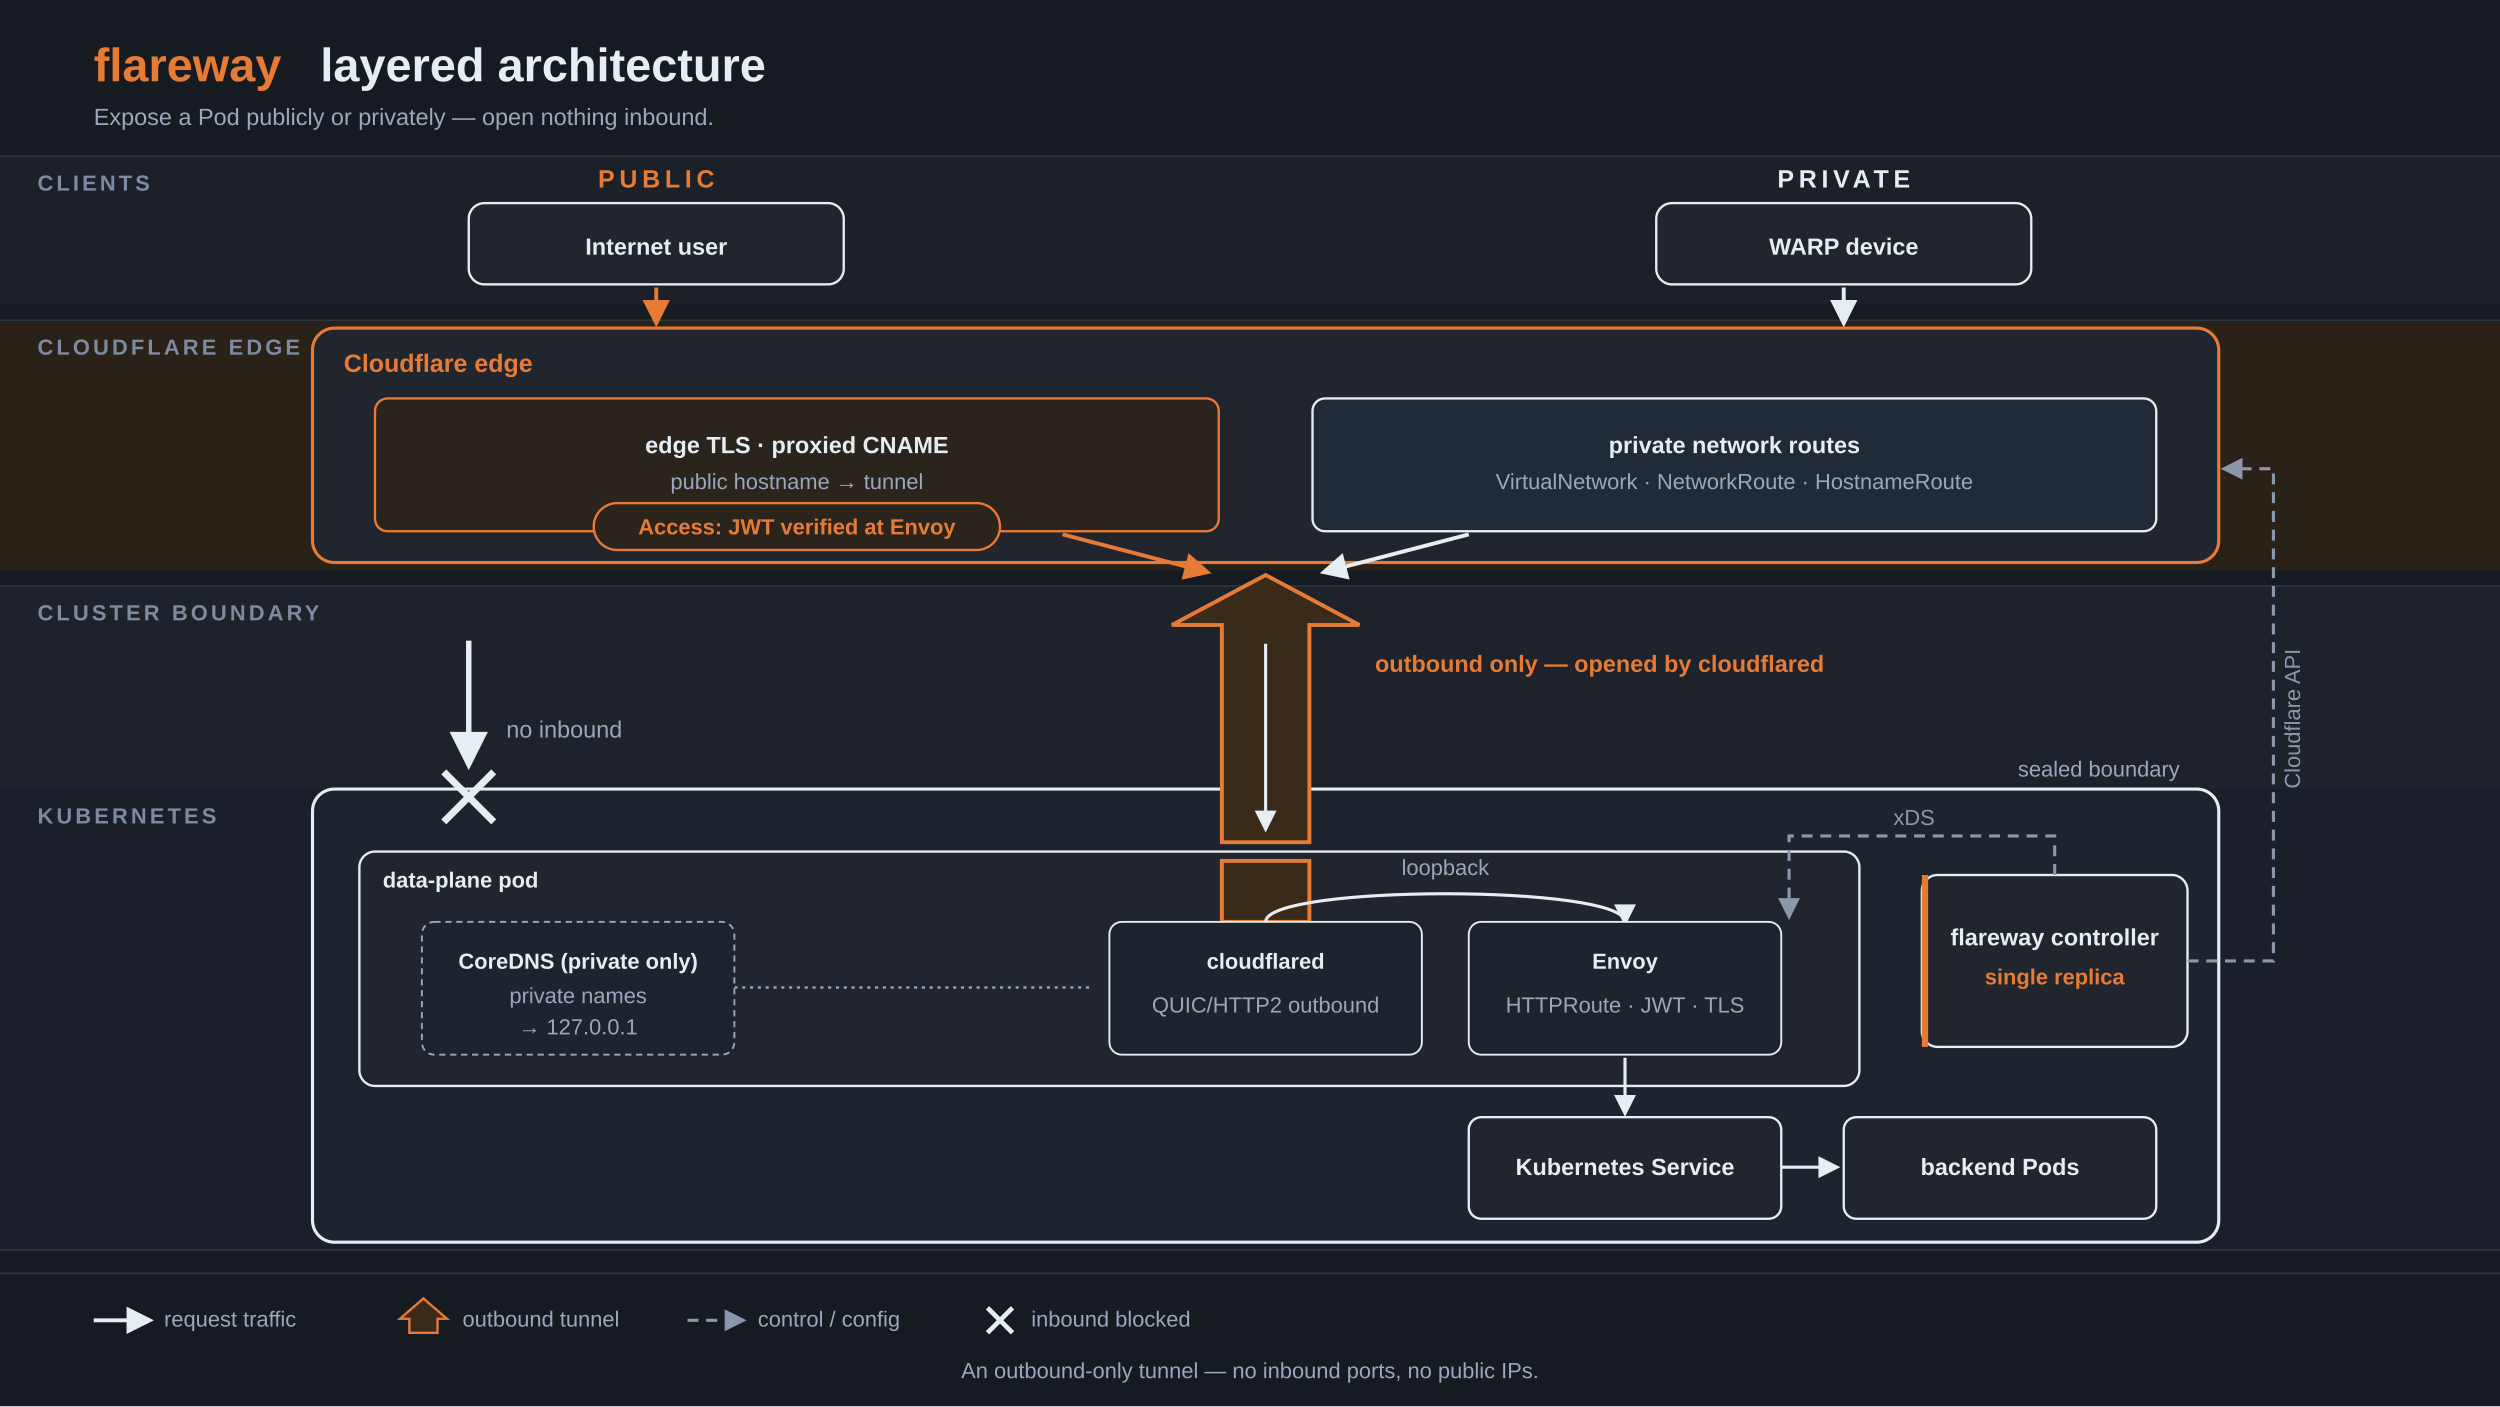
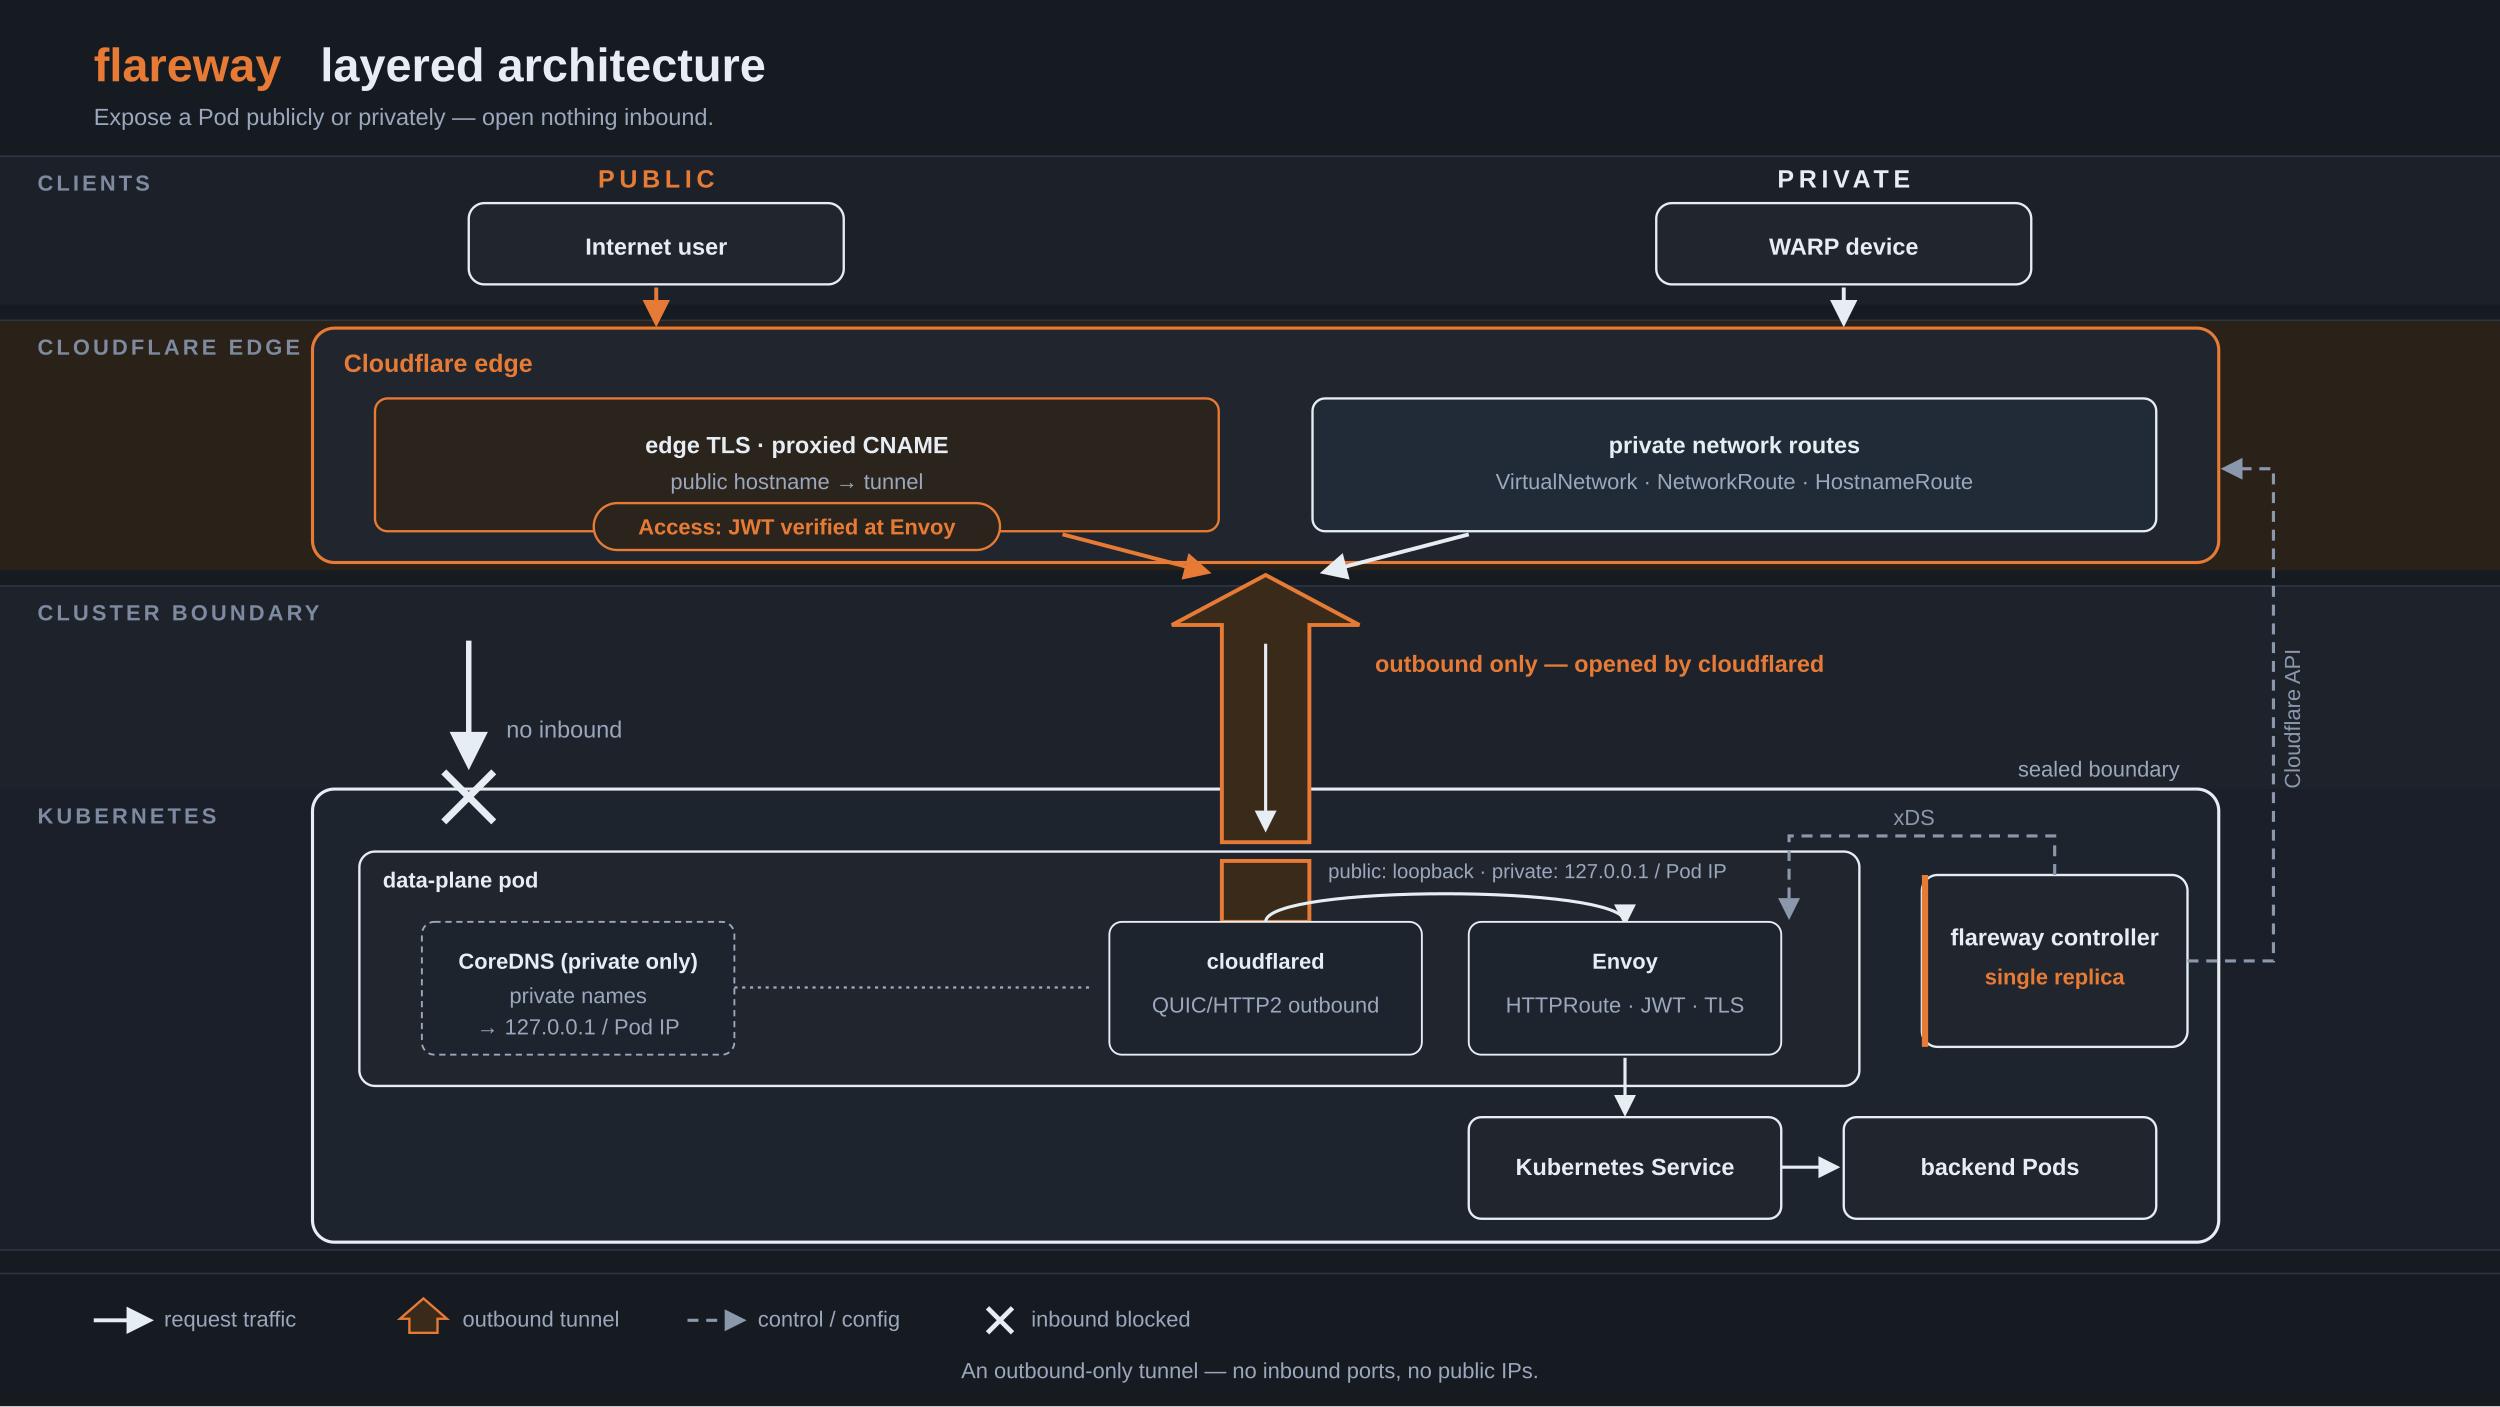
<svg xmlns="http://www.w3.org/2000/svg" width="1600" height="900" viewBox="0 0 1600 900" role="img">
  <defs>
    <marker id="mReq" viewBox="0 0 10 10" refX="8" refY="5" markerWidth="7" markerHeight="7" orient="auto-start-reverse">
      <path d="M0,0 L10,5 L0,10 z" fill="#E6EDF3" />
    </marker>
    <marker id="mPub" viewBox="0 0 10 10" refX="8" refY="5" markerWidth="7" markerHeight="7" orient="auto-start-reverse">
      <path d="M0,0 L10,5 L0,10 z" fill="#E77B35" />
    </marker>
    <marker id="mCtl" viewBox="0 0 10 10" refX="8" refY="5" markerWidth="7" markerHeight="7" orient="auto-start-reverse">
      <path d="M0,0 L10,5 L0,10 z" fill="#8B98AC" />
    </marker>
  </defs>
  <rect x="0" y="0" width="1600" height="900" fill="#161B22" />
  <g font-family="-apple-system, 'Helvetica Neue', Arial, sans-serif">
    <rect x="0" y="100" width="1600" height="95" fill="#1C2129" />
    <rect x="0" y="205" width="1600" height="160" fill="#2A2118" />
    <rect x="0" y="375" width="1600" height="130" fill="#1D222B" />
    <rect x="0" y="505" width="1600" height="295" fill="#1A1F2A" />
    <line x1="0" y1="100" x2="1600" y2="100" stroke="#2E3644" stroke-width="1" />
    <line x1="0" y1="205" x2="1600" y2="205" stroke="#2E3644" stroke-width="1" />
    <line x1="0" y1="375" x2="1600" y2="375" stroke="#2E3644" stroke-width="1" />
    <line x1="0" y1="800" x2="1600" y2="800" stroke="#2E3644" stroke-width="1" />
    <line x1="0" y1="815" x2="1600" y2="815" stroke="#2E3644" stroke-width="1" />
    <text x="24" y="122" font-size="14" font-weight="600" letter-spacing="2" fill="#7D8AA0">CLIENTS</text>
    <text x="24" y="227" font-size="14" font-weight="600" letter-spacing="2" fill="#7D8AA0">CLOUDFLARE EDGE</text>
    <text x="24" y="397" font-size="14" font-weight="600" letter-spacing="2" fill="#7D8AA0">CLUSTER BOUNDARY</text>
    <text x="24" y="527" font-size="14" font-weight="600" letter-spacing="2" fill="#7D8AA0">KUBERNETES</text>
    <text x="60" y="52" font-size="30" font-weight="700" fill="#E77B35">flareway</text>
    <text x="205" y="52" font-size="30" font-weight="700" fill="#E6EDF3">layered architecture</text>
    <text x="60" y="80" font-size="15" fill="#9AA7BC">Expose a Pod publicly or privately — open nothing inbound.</text>
    <text x="420" y="120" font-size="16" font-weight="700" letter-spacing="3" text-anchor="middle" fill="#E77B35">PUBLIC</text>
    <text x="1180" y="120" font-size="16" font-weight="700" letter-spacing="3" text-anchor="middle" fill="#E6EDF3">PRIVATE</text>
    <rect x="300" y="130" width="240" height="52" rx="10" fill="#21262E" stroke="#E6EDF3" stroke-width="1.5" />
    <text x="420" y="163" font-size="15" font-weight="600" text-anchor="middle" fill="#E6EDF3">Internet user</text>
    <rect x="1060" y="130" width="240" height="52" rx="10" fill="#21262E" stroke="#E6EDF3" stroke-width="1.5" />
    <text x="1180" y="163" font-size="15" font-weight="600" text-anchor="middle" fill="#E6EDF3">WARP device</text>
    <line x1="420" y1="184" x2="420" y2="206" stroke="#E77B35" stroke-width="2.5" marker-end="url(#mPub)" />
    <line x1="1180" y1="184" x2="1180" y2="206" stroke="#E6EDF3" stroke-width="2.5" marker-end="url(#mReq)" />
    <rect x="200" y="210" width="1220" height="150" rx="14" fill="#21262E" stroke="#E77B35" stroke-width="2" />
    <text x="220" y="238" font-size="16" font-weight="700" fill="#E77B35">Cloudflare edge</text>
    <rect x="240" y="255" width="540" height="85" rx="8" fill="#2B241C" stroke="#E77B35" stroke-width="1.5" />
    <text x="510" y="290" font-size="15" font-weight="600" text-anchor="middle" fill="#E6EDF3">edge TLS · proxied CNAME</text>
    <text x="510" y="313" font-size="14" text-anchor="middle" fill="#9AA7BC">public hostname → tunnel</text>
    <rect x="840" y="255" width="540" height="85" rx="8" fill="#212B38" stroke="#E6EDF3" stroke-width="1.5" />
    <text x="1110" y="290" font-size="15" font-weight="600" text-anchor="middle" fill="#E6EDF3">private network routes</text>
    <text x="1110" y="313" font-size="14" text-anchor="middle" fill="#9AA7BC">VirtualNetwork · NetworkRoute · HostnameRoute</text>
    <rect x="380" y="322" width="260" height="30" rx="15" fill="#2B241C" stroke="#E77B35" stroke-width="1.5" />
    <text x="510" y="342" font-size="14" font-weight="600" text-anchor="middle" fill="#E77B35">Access: JWT verified at Envoy</text>
    <line x1="680" y1="342" x2="772" y2="366" stroke="#E77B35" stroke-width="2.5" marker-end="url(#mPub)" />
    <line x1="940" y1="342" x2="848" y2="366" stroke="#E6EDF3" stroke-width="2.5" marker-end="url(#mReq)" />
    <rect x="200" y="505" width="1220" height="290" rx="14" fill="#1E242E" stroke="#E6EDF3" stroke-width="2" />
    <polygon points="782,539 782,400 750,400 810,368 870,400 838,400 838,539" fill="#3A2A1A" stroke="#E77B35" stroke-width="2.5" />
    <text x="880" y="430" font-size="15" font-weight="600" fill="#E77B35">outbound only — opened by cloudflared</text>
    <line x1="810" y1="412" x2="810" y2="530" stroke="#E6EDF3" stroke-width="2" marker-end="url(#mReq)" />
    <line x1="300" y1="410" x2="300" y2="488" stroke="#E6EDF3" stroke-width="3.5" marker-end="url(#mReq)" />
    <line x1="284" y1="494" x2="316" y2="526" stroke="#E6EDF3" stroke-width="4.5" />
    <line x1="316" y1="494" x2="284" y2="526" stroke="#E6EDF3" stroke-width="4.5" />
    <text x="324" y="472" font-size="15" fill="#9AA7BC">no inbound</text>
    <text x="1395" y="497" font-size="14" text-anchor="end" fill="#9AA7BC">sealed boundary</text>
    <rect x="230" y="545" width="960" height="150" rx="10" fill="#21262E" stroke="#E6EDF3" stroke-width="1.5" />
    <text x="245" y="568" font-size="14" font-weight="600" fill="#E6EDF3">data-plane pod</text>
    <rect x="782" y="551" width="56" height="39" fill="#3A2A1A" stroke="#E77B35" stroke-width="2.5" />
    <path d="M810,590 C810,566 1040,566 1040,590" fill="none" stroke="#E6EDF3" stroke-width="2" marker-end="url(#mReq)" />
-     <text x="925" y="560" font-size="14" text-anchor="middle" fill="#9AA7BC">loopback</text>
+     <text x="850" y="562" font-size="13" text-anchor="start" fill="#9AA7BC">public: loopback · private: 127.0.0.1 / Pod IP</text>
    <rect x="270" y="590" width="200" height="85" rx="8" fill="#1E242E" stroke="#9AA7BC" stroke-width="1.2" stroke-dasharray="4 3" />
    <text x="370" y="620" font-size="14" font-weight="600" text-anchor="middle" fill="#E6EDF3">CoreDNS (private only)</text>
    <text x="370" y="642" font-size="14" text-anchor="middle" fill="#9AA7BC">private names</text>
-     <text x="370" y="662" font-size="14" text-anchor="middle" fill="#9AA7BC">→ 127.0.0.1</text>
+     <text x="370" y="662" font-size="14" text-anchor="middle" fill="#9AA7BC">→ 127.0.0.1 / Pod IP</text>
    <line x1="470" y1="632" x2="700" y2="632" stroke="#9AA7BC" stroke-width="1.5" stroke-dasharray="2 3" />
    <rect x="710" y="590" width="200" height="85" rx="8" fill="#1E242E" stroke="#E6EDF3" stroke-width="1.2" />
    <text x="810" y="620" font-size="14" font-weight="600" text-anchor="middle" fill="#E6EDF3">cloudflared</text>
    <text x="810" y="648" font-size="14" text-anchor="middle" fill="#9AA7BC">QUIC/HTTP2 outbound</text>
    <rect x="940" y="590" width="200" height="85" rx="8" fill="#1E242E" stroke="#E6EDF3" stroke-width="1.2" />
    <text x="1040" y="620" font-size="14" font-weight="600" text-anchor="middle" fill="#E6EDF3">Envoy</text>
    <text x="1040" y="648" font-size="14" text-anchor="middle" fill="#9AA7BC">HTTPRoute · JWT · TLS</text>
    <rect x="940" y="715" width="200" height="65" rx="8" fill="#21262E" stroke="#E6EDF3" stroke-width="1.5" />
    <text x="1040" y="752" font-size="15" font-weight="600" text-anchor="middle" fill="#E6EDF3">Kubernetes Service</text>
    <rect x="1180" y="715" width="200" height="65" rx="8" fill="#21262E" stroke="#E6EDF3" stroke-width="1.5" />
    <text x="1280" y="752" font-size="15" font-weight="600" text-anchor="middle" fill="#E6EDF3">backend Pods</text>
    <line x1="1040" y1="677" x2="1040" y2="712" stroke="#E6EDF3" stroke-width="2" marker-end="url(#mReq)" />
    <line x1="1140" y1="747" x2="1175" y2="747" stroke="#E6EDF3" stroke-width="2" marker-end="url(#mReq)" />
    <rect x="1230" y="560" width="170" height="110" rx="10" fill="#21262E" stroke="#E6EDF3" stroke-width="1.5" />
    <rect x="1230" y="560" width="4" height="110" fill="#E77B35" />
    <text x="1315" y="605" font-size="15" font-weight="700" text-anchor="middle" fill="#E6EDF3">flareway controller</text>
    <text x="1315" y="630" font-size="14" font-weight="600" text-anchor="middle" fill="#E77B35">single replica</text>
    <path d="M1315,560 V535 H1145 V586" fill="none" stroke="#8B98AC" stroke-width="2" stroke-dasharray="7 5" marker-end="url(#mCtl)" />
    <text x="1225" y="528" font-size="14" text-anchor="middle" fill="#8B98AC">xDS</text>
    <path d="M1400,615 H1455 V300 H1424" fill="none" stroke="#8B98AC" stroke-width="2" stroke-dasharray="7 5" marker-end="url(#mCtl)" />
    <text x="1472" y="460" font-size="14" fill="#8B98AC" text-anchor="middle" transform="rotate(-90 1472 460)">Cloudflare API</text>
    <line x1="60" y1="845" x2="95" y2="845" stroke="#E6EDF3" stroke-width="2.5" marker-end="url(#mReq)" />
    <text x="105" y="849" font-size="14" fill="#9AA7BC">request traffic</text>
    <polygon points="262,853 262,844 256,844 271,831 286,844 280,844 280,853" fill="#3A2A1A" stroke="#E77B35" stroke-width="1.5" />
    <text x="296" y="849" font-size="14" fill="#9AA7BC">outbound tunnel</text>
    <line x1="440" y1="845" x2="475" y2="845" stroke="#8B98AC" stroke-width="2" stroke-dasharray="7 5" marker-end="url(#mCtl)" />
    <text x="485" y="849" font-size="14" fill="#9AA7BC">control / config</text>
    <line x1="632" y1="837" x2="648" y2="853" stroke="#E6EDF3" stroke-width="3" />
    <line x1="648" y1="837" x2="632" y2="853" stroke="#E6EDF3" stroke-width="3" />
    <text x="660" y="849" font-size="14" fill="#9AA7BC">inbound blocked</text>
    <text x="800" y="882" font-size="14" text-anchor="middle" fill="#9AA7BC">An outbound-only tunnel — no inbound ports, no public IPs.</text>
  </g>
</svg>
